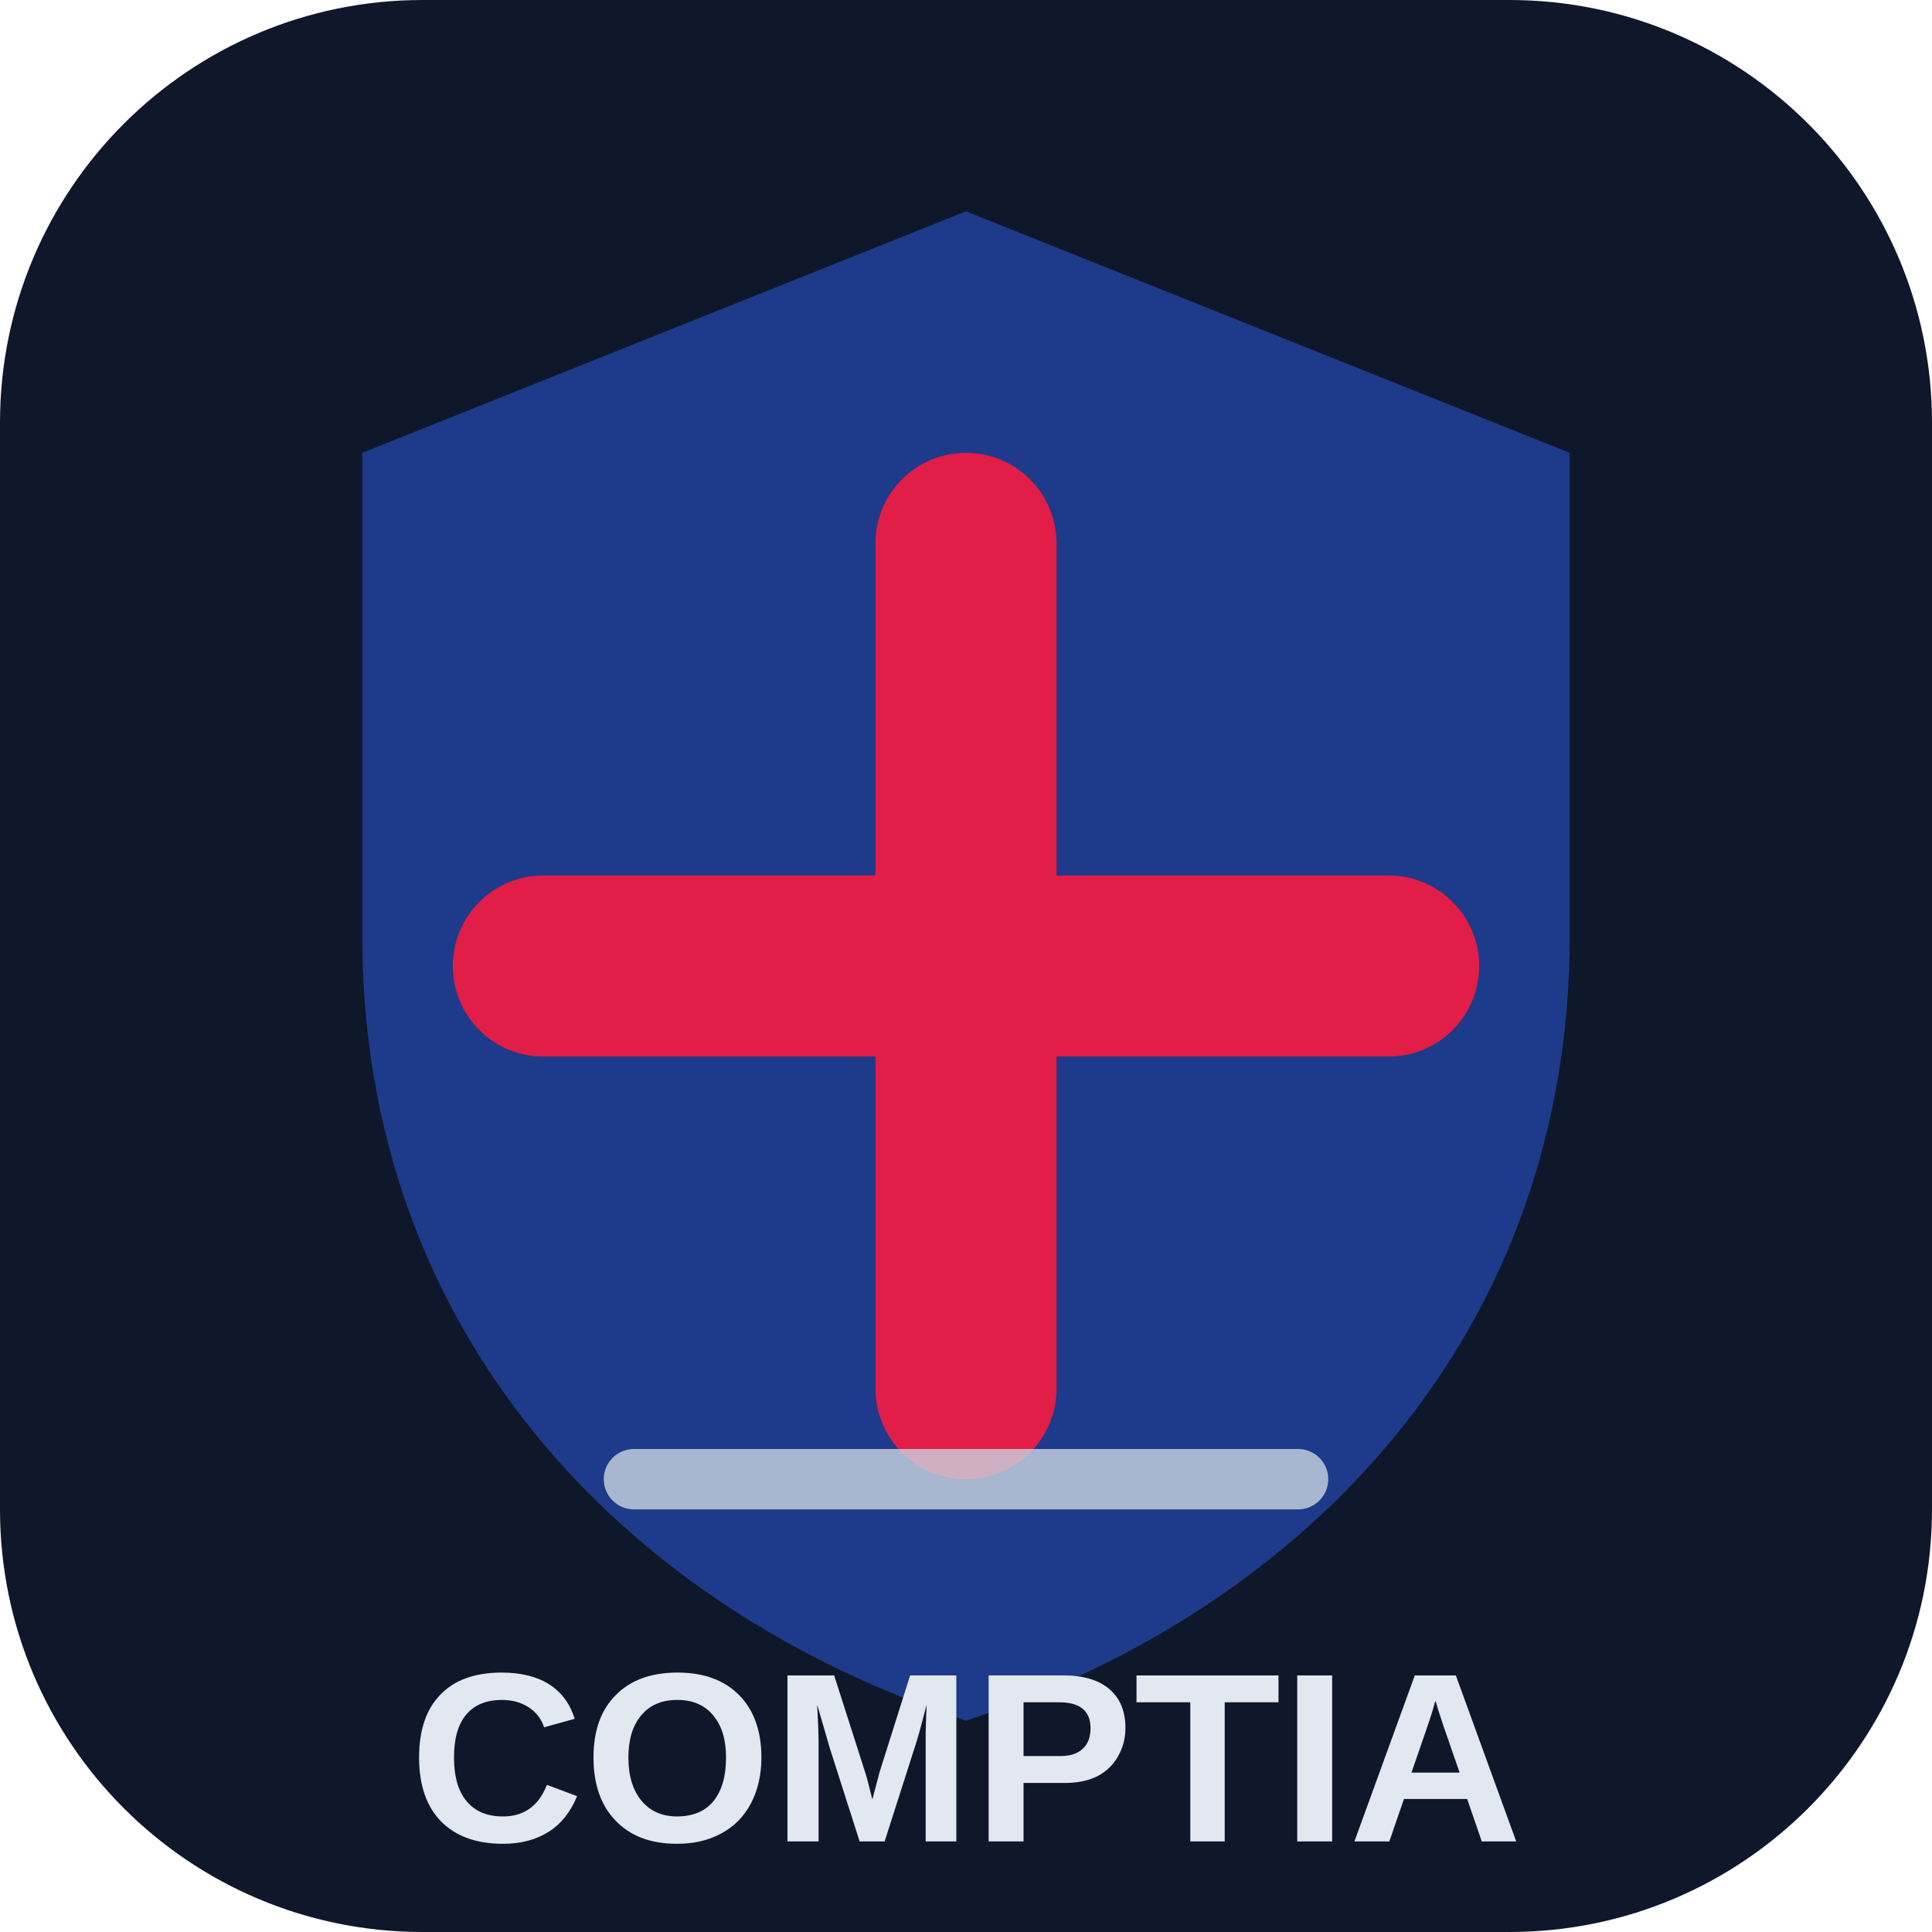
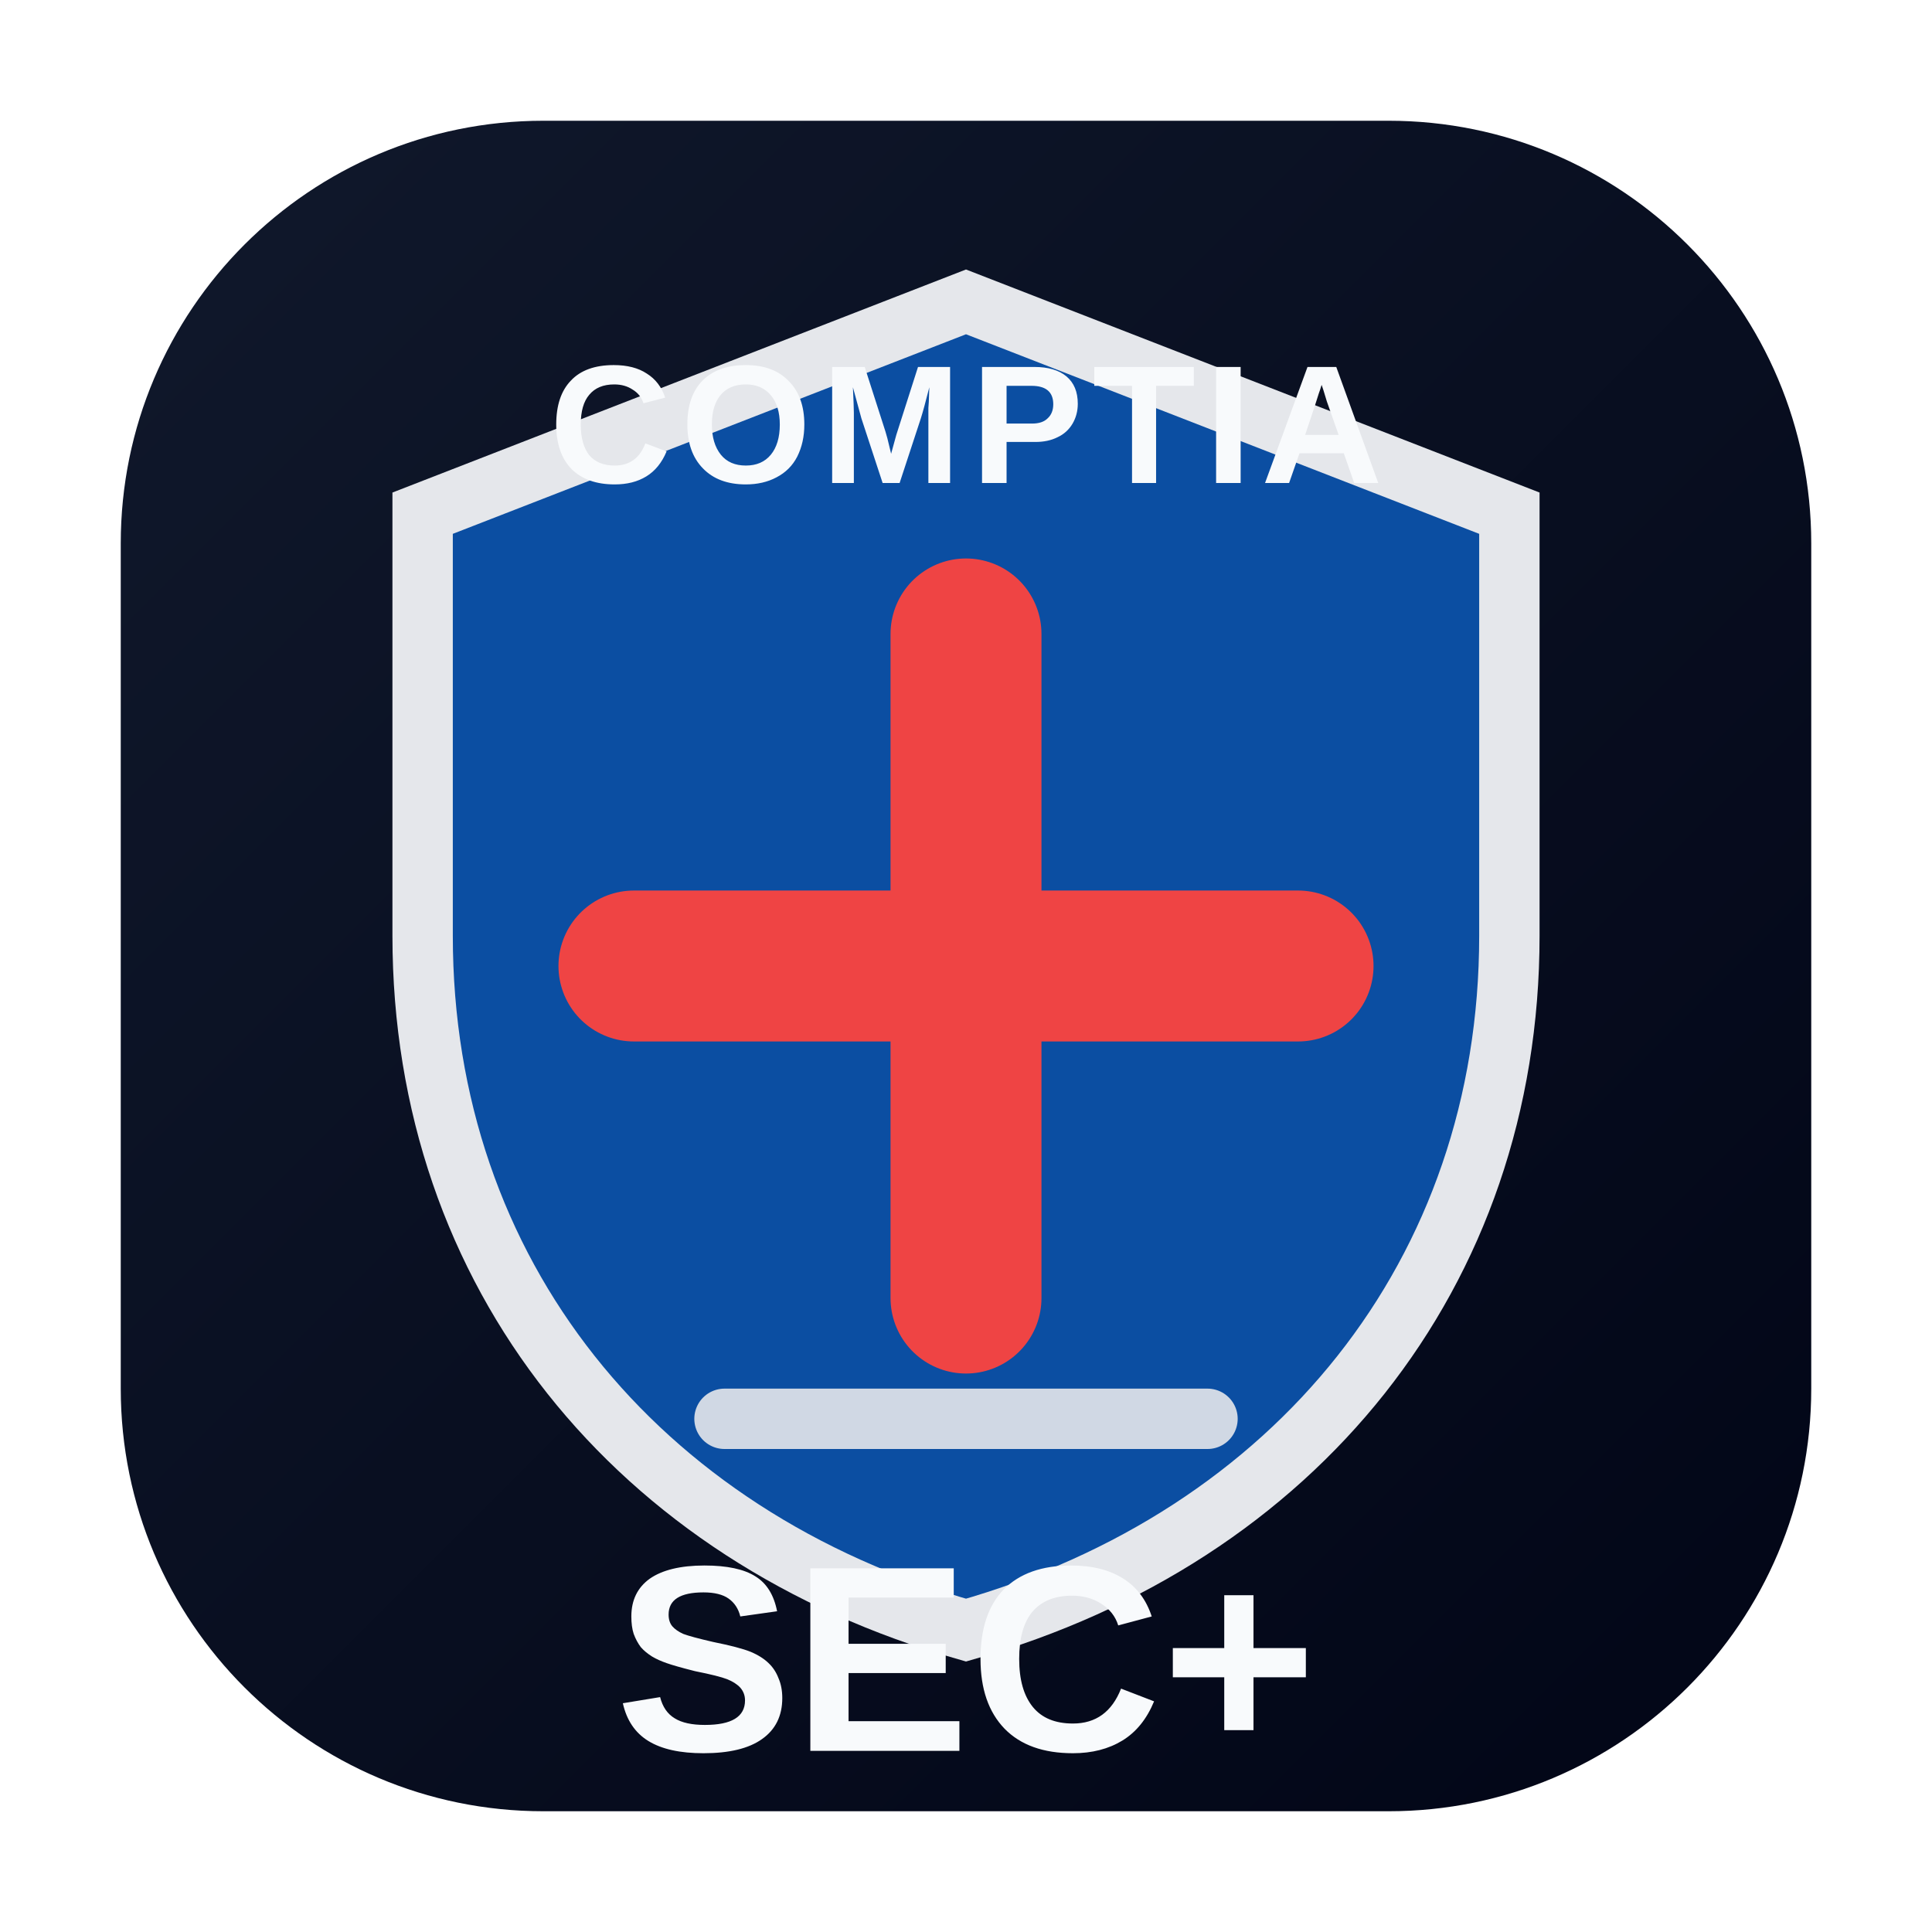
- <svg xmlns="http://www.w3.org/2000/svg" viewBox="0 0 64 64" fill="none">
-   <rect width="64" height="64" rx="14" fill="#0F172A" />
-   <path d="M32 7L52 15V31C52 44 43.5 53.2 32 57C20.5 53.2 12 44 12 31V15L32 7Z" fill="#1E3A8A" />
-   <path d="M32 18V46" stroke="#E11D48" stroke-width="6" stroke-linecap="round" />
-   <path d="M18 32H46" stroke="#E11D48" stroke-width="6" stroke-linecap="round" />
-   <path d="M21 49H43" stroke="#CBD5E1" stroke-width="2" stroke-linecap="round" opacity="0.8" />
-   <text x="32" y="61" text-anchor="middle" font-family="Arial, Helvetica, sans-serif" font-size="8" font-weight="700" fill="#E2E8F0">
+ <svg xmlns="http://www.w3.org/2000/svg" viewBox="0 0 64 64" role="img" aria-labelledby="sec-title sec-desc">
+   <defs>
+     <linearGradient id="sec-bg" x1="8" y1="8" x2="58" y2="58" gradientUnits="userSpaceOnUse">
+       <stop stop-color="#0F172A" />
+       <stop offset="1" stop-color="#020617" />
+     </linearGradient>
+   </defs>
+   <rect x="4" y="4" width="56" height="56" rx="14" fill="url(#sec-bg)" />
+   <path d="M32 10 50 17v14c0 11.2-7.1 19.9-18 23-10.9-3.1-18-11.8-18-23V17l18-7Z" fill="#0B4EA2" stroke="#E5E7EB" stroke-width="2" />
+   <path d="M32 21v22M21 32h22" stroke="#EF4444" stroke-width="5" stroke-linecap="round" />
+   <path d="M24 47h16" stroke="#E5E7EB" stroke-width="2" stroke-linecap="round" opacity=".9" />
+   <text x="32" y="16" text-anchor="middle" font-family="Arial, Helvetica, sans-serif" font-size="5.6" font-weight="700" fill="#F8FAFC" letter-spacing=".3">
    COMPTIA
  </text>
+   <text x="32" y="58" text-anchor="middle" font-family="Arial, Helvetica, sans-serif" font-size="8.8" font-weight="800" fill="#F8FAFC">
+     SEC+
+   </text>
</svg>
